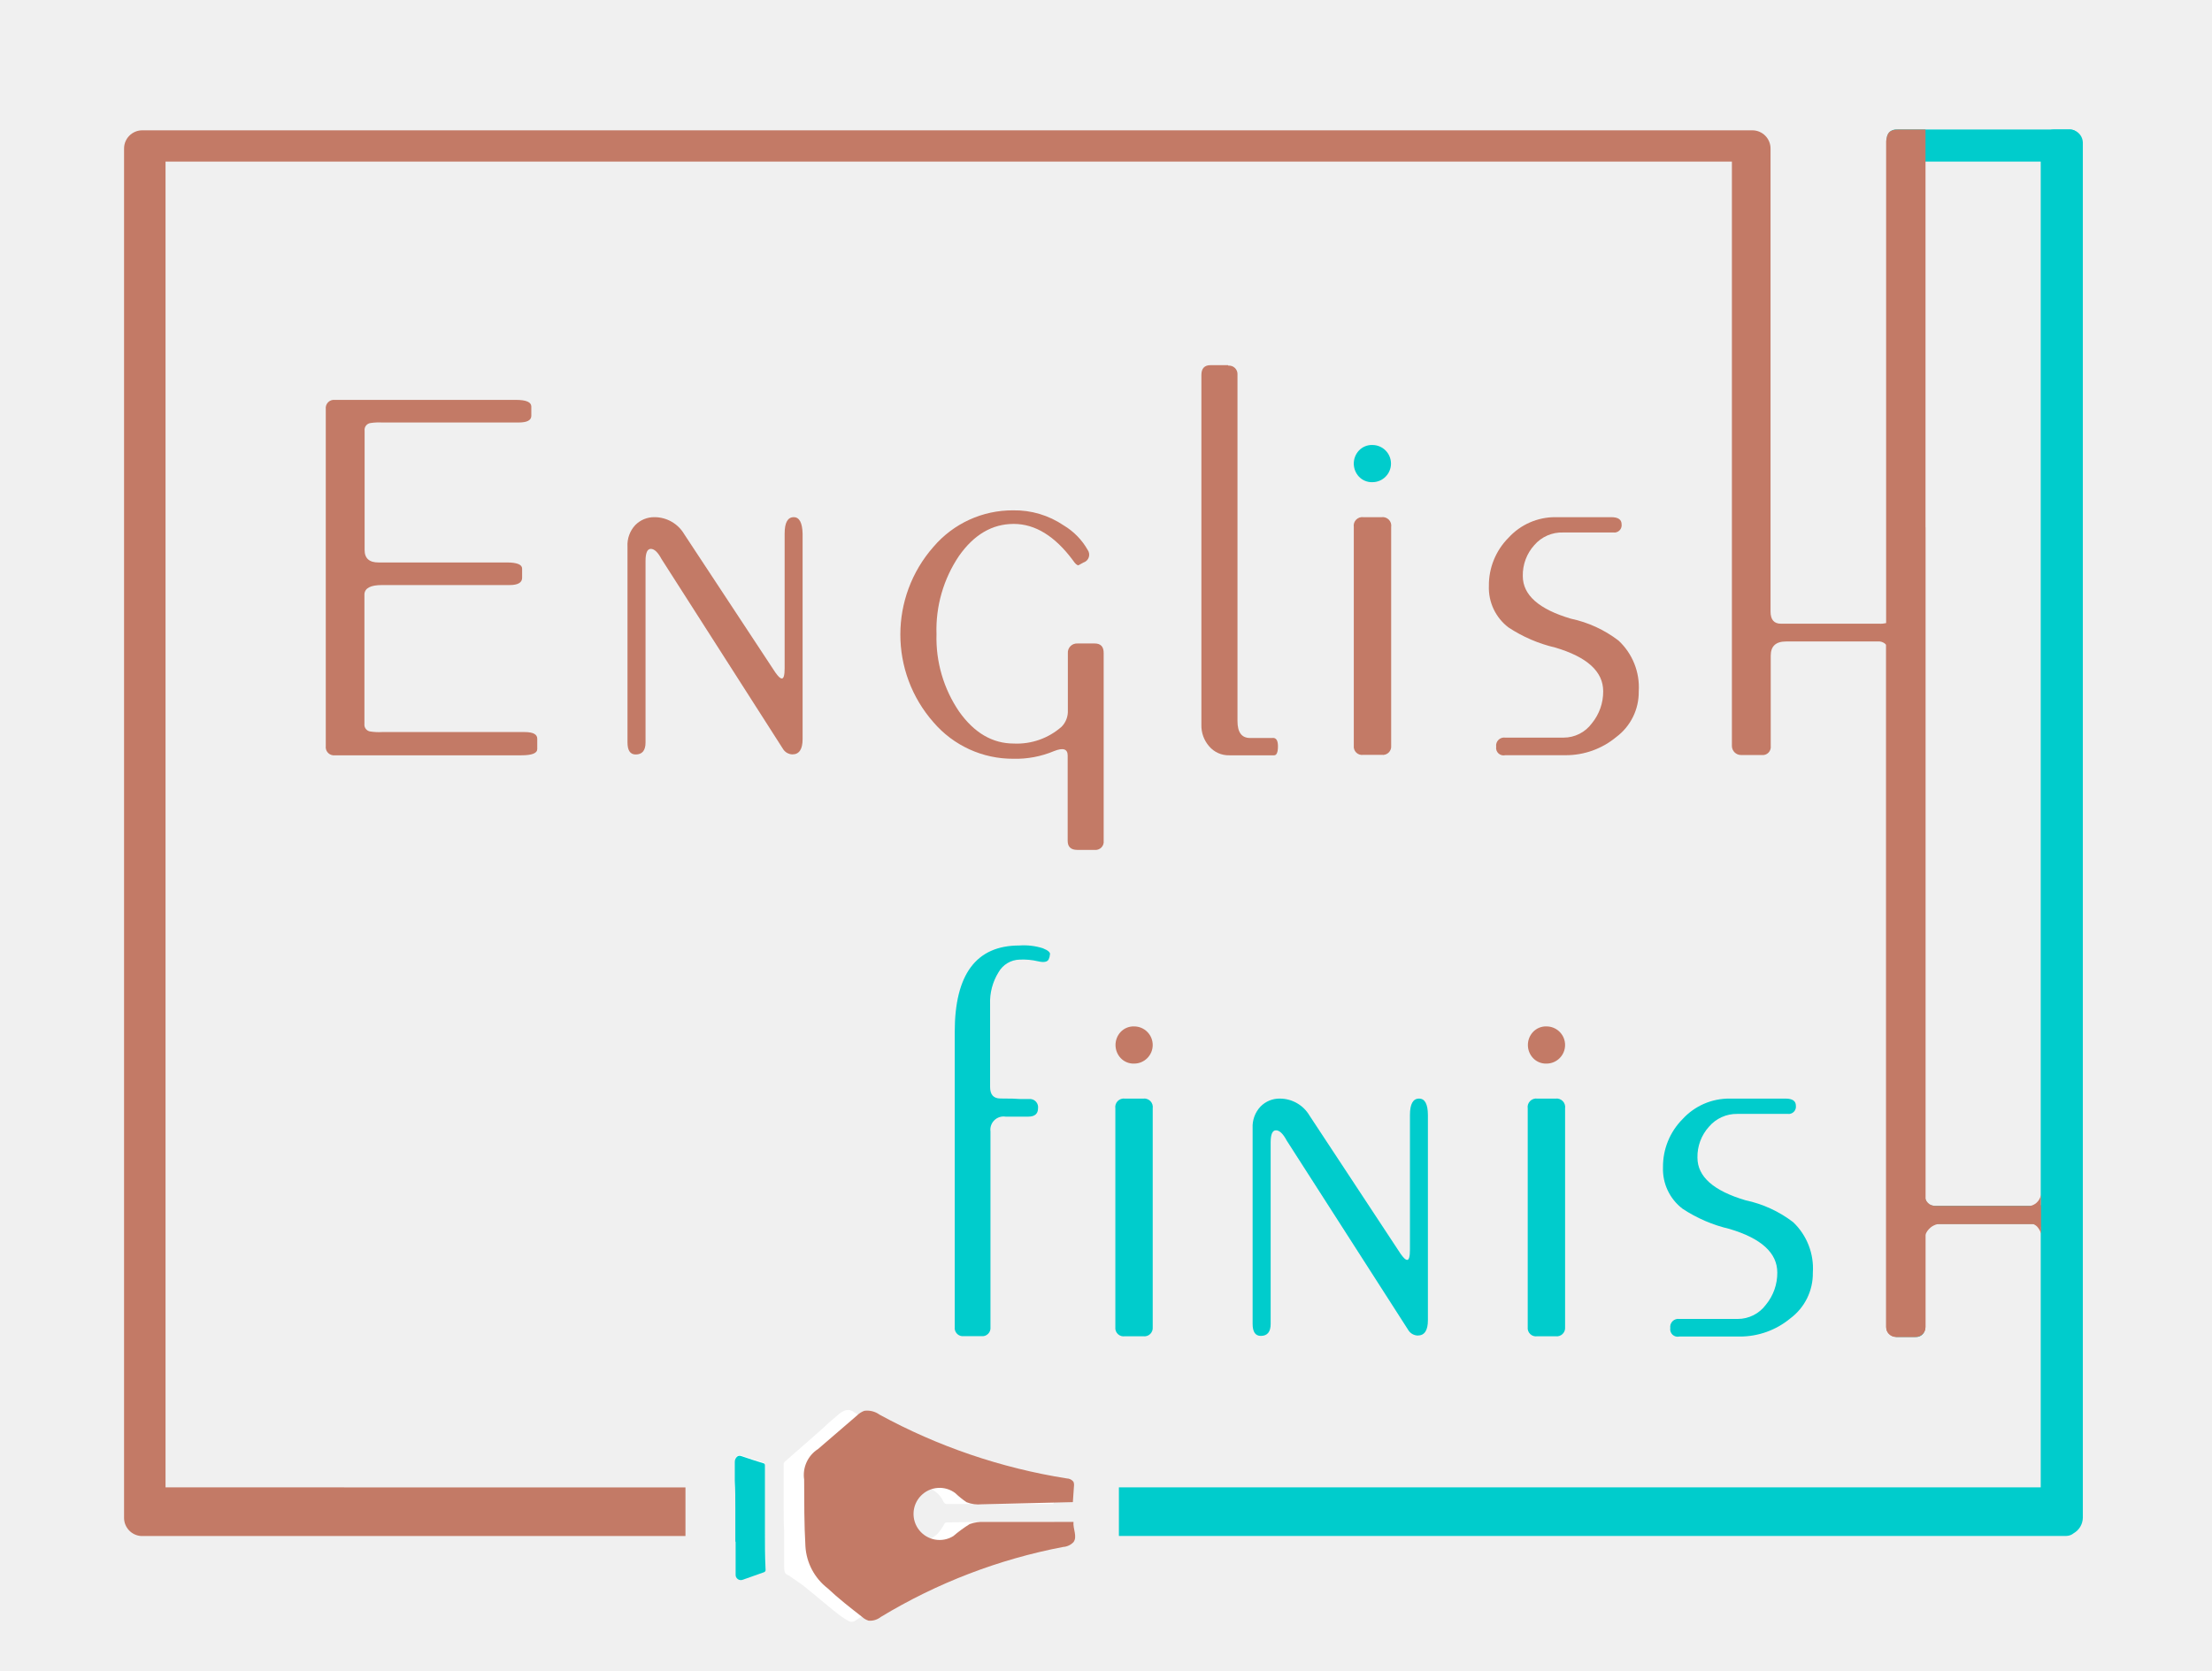
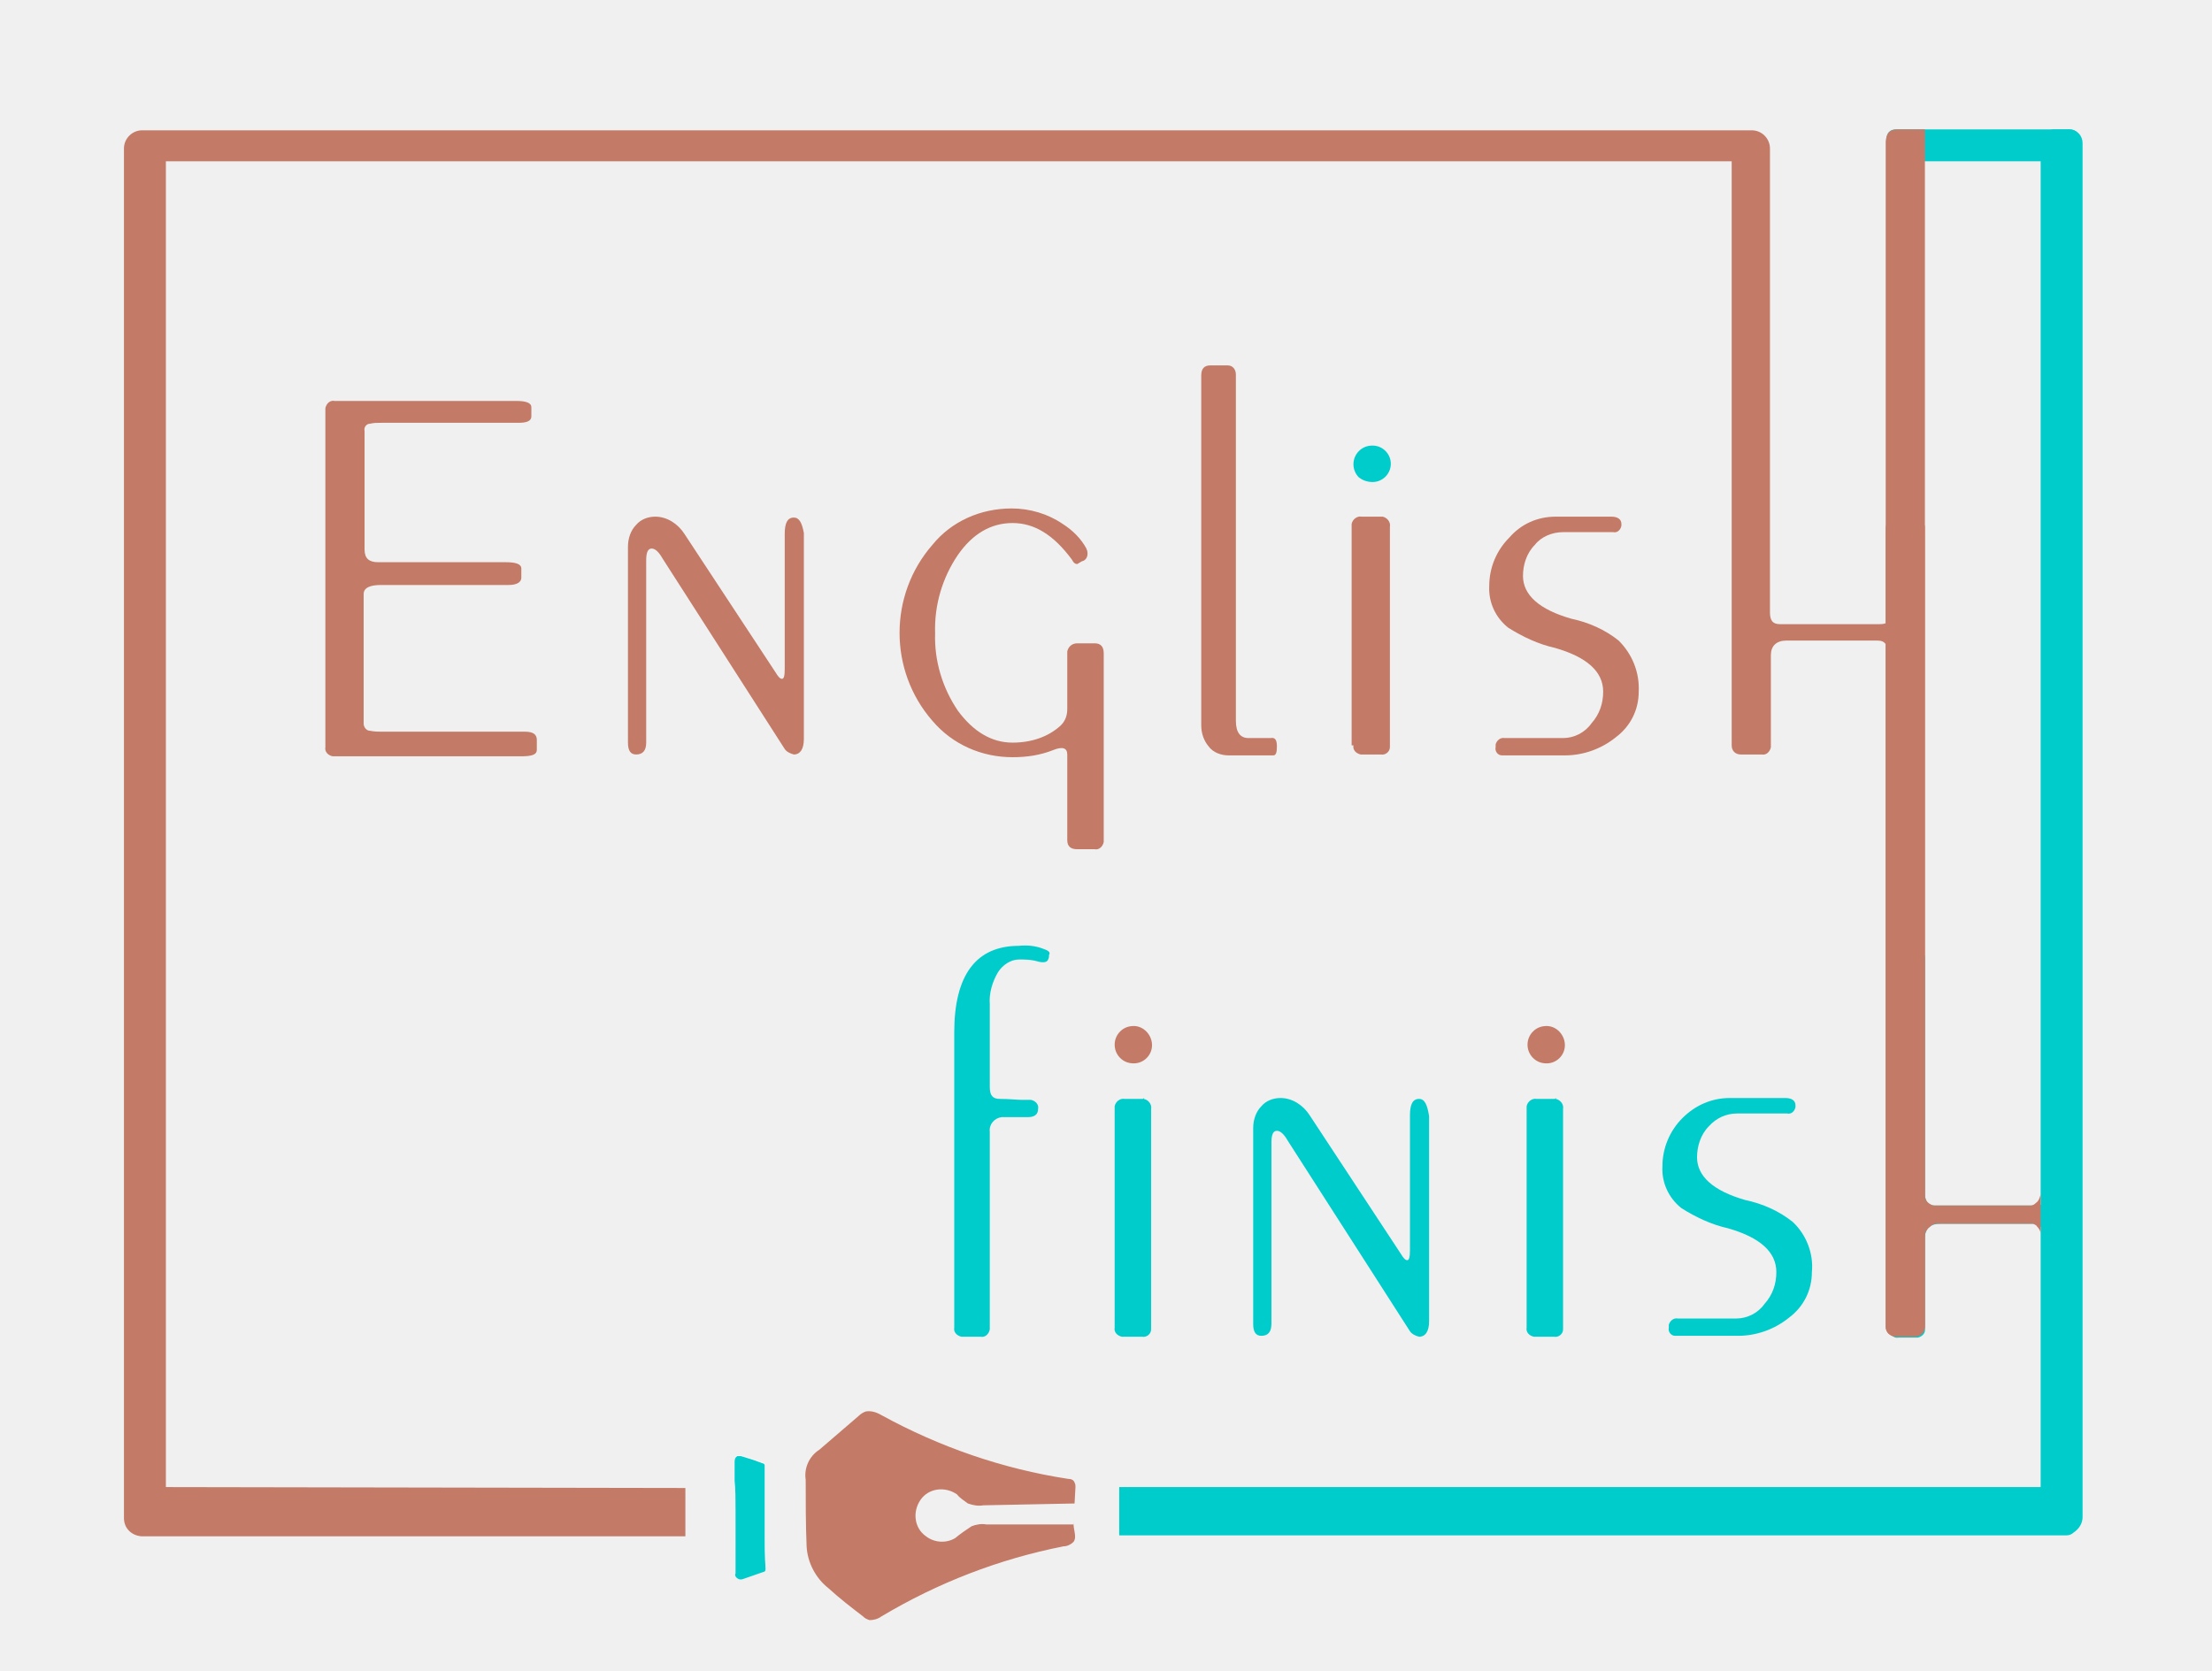
- <svg xmlns="http://www.w3.org/2000/svg" id="Layer_1_copy_2" data-name="Layer 1 copy 2" viewBox="0 0 242.67 183.33">
-   <defs>
-     <style>.cls-1{fill:#0cc;}.cls-2{fill:none;}.cls-3{fill:#fff;}.cls-4{fill:#c37a66;}.cls-5{fill:#e49373;}</style>
-   </defs>
-   <path class="cls-1" d="M207,17.73V15.21a1,1,0,0,1,1-1h19.12a1,1,0,0,1,1,1v1.52a1,1,0,0,1-1,1Z" />
-   <g id="Layer_2" data-name="Layer 2">
-     <g id="Layer_2-2" data-name="Layer 2-2">
-       <rect class="cls-2" width="242.67" height="183.33" />
-       <path class="cls-1" d="M224.13,121.68a.9.9,0,0,1,.79-1H227q1.07,0,1.07,1v24q0,1-1.07,1h-1.9a.9.9,0,0,1-1-1v-10.4q0-1-1.15-1H212.84q-1.69,0-1.69,1.55v9.87a.9.9,0,0,1-.79,1h-2.14a.9.9,0,0,1-1-1V105.12q0-1.08,1-1.08h1.93q1,0,1,1.08V131q0,1.32,1.15,1.32h10.81a1.82,1.82,0,0,0,.91-.12,1.42,1.42,0,0,0,.12-.78Z" />
-       <path class="cls-3" d="M115.63,167h-8.08l-3.68.06a.28.28,0,0,0-.27.17,5.61,5.61,0,0,1-.76,1.09,2.94,2.94,0,0,1-2.6.72,2.88,2.88,0,0,1-1.62-.94,3,3,0,0,1-.76-2.26,2.81,2.81,0,0,1,.85-1.83,2.9,2.9,0,0,1,2.44-.89,2.86,2.86,0,0,1,2.16,1.3c.1.15.16.33.27.48a.34.34,0,0,0,.22.14h11.61c.16,0,.2-.06.19-.21v-2.29l-.2-.06c-.95-.17-1.89-.32-2.84-.5-.73-.14-1.45-.29-2.17-.48-1.38-.36-2.75-.74-4.12-1.12-.66-.18-1.31-.39-2-.62q-2-.71-4-1.45a17.86,17.86,0,0,1-1.69-.72q-1.82-.9-3.62-1.85c-.44-.23-.84-.54-1.27-.78a1.05,1.05,0,0,0-.9-.22,2.8,2.8,0,0,0-.76.43c-.6.51-1.18,1-1.77,1.57l-1.2,1.06-2.95,2.58a.46.46,0,0,0-.14.31v4.5c0,1,0,1.91.06,2.87v3.82c0,.47,0,.85.52,1h0L88.14,174l1.44,1.18c.82.67,1.62,1.36,2.45,2a8.88,8.88,0,0,0,1.09.71.7.7,0,0,0,.75-.08c.6-.38,1.18-.78,1.78-1.15s1.15-.69,1.74-1,1.19-.62,1.79-.91,1.18-.54,1.77-.8,1.26-.54,1.89-.78c1.29-.48,2.57-1,3.87-1.42.71-.25,1.43-.45,2.14-.67s1.28-.4,1.92-.56c1.14-.28,2.28-.54,3.42-.8l1.43-.31Zm-35,2.13h.07v3.53a.58.58,0,0,0,.81.58l2.26-.8a.28.28,0,0,0,.23-.32h0c0-1.4,0-2.81-.07-4.21v-7.19a.21.21,0,0,0-.18-.24h0l-1.14-.36-1.26-.42a.51.51,0,0,0-.38,0,.73.73,0,0,0-.34.64v2.08c0,1,.05,2,.06,3v3.71Z" />
-       <path class="cls-4" d="M117.77,167c-.08.76.45,1.61,0,2.22a1.73,1.73,0,0,1-1.14.53,60.57,60.57,0,0,0-20,7.68,1.91,1.91,0,0,1-1.33.41,1.86,1.86,0,0,1-.73-.42c-1.28-1-2.57-2-3.78-3.14a6.3,6.3,0,0,1-2.43-4.6c-.14-2.43-.13-4.89-.14-7.33A3.38,3.38,0,0,1,89.75,159L94,155.34a2.25,2.25,0,0,1,.82-.53,2.32,2.32,0,0,1,1.67.42,63.58,63.58,0,0,0,20.54,7,.94.94,0,0,1,.73.36.92.92,0,0,1,.06.49l-.12,1.75-10,.24a3.49,3.49,0,0,1-1.66-.23,8.8,8.8,0,0,1-1.24-1,2.86,2.86,0,1,0-.22,4.72,14.82,14.82,0,0,1,1.8-1.32A4.14,4.14,0,0,1,108,167Z" />
-       <path class="cls-1" d="M80.67,169.12V165.5c0-1,0-2-.06-3v-2.08a.73.73,0,0,1,.34-.64.51.51,0,0,1,.38,0l1.26.42,1.14.36a.21.21,0,0,1,.19.23h0V168c0,1.4,0,2.81.07,4.21a.28.28,0,0,1-.22.33h0l-2.26.8a.58.58,0,0,1-.81-.58v-3.53Z" />
-       <path class="cls-4" d="M57.56,80.33H41.9a6.14,6.14,0,0,1-1.26-.06.75.75,0,0,1-.66-.83V65.2q.06-1,1.92-1h14q1.38,0,1.38-.8v-1q0-.68-1.68-.68H41.54Q40,61.73,40,60.35V47.26a.75.75,0,0,1,.65-.84h0a6.23,6.23,0,0,1,1.26-.06h15q1.38,0,1.38-.74v-1q0-.74-1.68-.74H36.74a.9.9,0,0,0-1,1v37a.9.9,0,0,0,.79,1H57.2q1.74,0,1.74-.68V81.06Q58.94,80.33,57.56,80.33Z" />
-       <path class="cls-4" d="M87.08,56.75q-1,0-1,1.8V73.31q0,1.14-.3,1.14c-.2,0-.4-.22-.72-.66l-10-15.18a3.78,3.78,0,0,0-3.24-1.86,2.9,2.9,0,0,0-2.13.87A3.21,3.21,0,0,0,68.84,60V81.47q0,1.32.9,1.32,1.08,0,1.08-1.32V61.55q0-1.32.58-1.32t1.17,1.11L85.93,82.23a1.25,1.25,0,0,0,1,.55q1.12,0,1.12-1.68V58.55Q88,56.75,87.08,56.75Z" />
-       <path class="cls-4" d="M120.1,70.61h-1.89a1,1,0,0,0-1.06,1.08v6.24a2.42,2.42,0,0,1-.67,1.8,7.41,7.41,0,0,1-5.26,1.86q-3.51,0-6-3.51a14.33,14.33,0,0,1-2.48-8.49A14.48,14.48,0,0,1,105.21,61q2.47-3.51,6-3.51t6.5,4q.36.54.6.54l.54-.3a.9.9,0,0,0,.48-1.38,7.37,7.37,0,0,0-2.64-2.7A9.57,9.57,0,0,0,111.14,56a11.39,11.39,0,0,0-8.73,4,14.57,14.57,0,0,0,0,19.26,11.45,11.45,0,0,0,8.76,4,10.79,10.79,0,0,0,4.46-.84q1.5-.6,1.5.48v9.36q0,1,1.06,1h1.89a.9.9,0,0,0,1-1V71.69Q121.1,70.61,120.1,70.61Z" />
-       <path class="cls-4" d="M134.72,40.07H132.8q-1,0-1,1.08V79.54a3.44,3.44,0,0,0,.84,2.34,2.8,2.8,0,0,0,2.22,1h4.92q.42,0,.42-1t-.66-.9h-2.4q-1.38,0-1.38-1.86v-38a.93.93,0,0,0-1-1Z" />
-       <path class="cls-4" d="M148.52,81.83a.91.91,0,0,0,1.05,1h2a.92.92,0,0,0,1.05-1v-24a.94.94,0,0,0-1.05-1.08h-2a.94.94,0,0,0-1.05,1.08Z" />
-       <path class="cls-1" d="M150.56,52.91a2,2,0,0,0,0-4.08,1.94,1.94,0,0,0-1.47.6,2.1,2.1,0,0,0,0,2.88A1.94,1.94,0,0,0,150.56,52.91Z" />
-       <path class="cls-4" d="M171.5,58.43H177a.8.8,0,0,0,.9-.9q0-.78-1.14-.78h-6.12A6.91,6.91,0,0,0,165.5,59a7.38,7.38,0,0,0-2.16,5.3,5.46,5.46,0,0,0,2.15,4.55,15.83,15.83,0,0,0,5.14,2.21q5.25,1.56,5.25,4.79a5.48,5.48,0,0,1-1.25,3.53,3.84,3.84,0,0,1-3.1,1.56h-6.39a.88.88,0,0,0-1,1,.82.82,0,0,0,1,.93h6.6a8.66,8.66,0,0,0,5.58-2,6.13,6.13,0,0,0,2.46-5,7,7,0,0,0-2.22-5.58,13,13,0,0,0-5.22-2.4q-5.28-1.56-5.28-4.68a4.91,4.91,0,0,1,1.26-3.39A4,4,0,0,1,171.5,58.43Z" />
-       <path class="cls-1" d="M114.4,104.05a6.94,6.94,0,0,0-2.58-.3q-7.08,0-7.08,9.48v32.39h0a.9.9,0,0,0,.79,1h2.13a.9.9,0,0,0,1-1h0V124.15a1.45,1.45,0,0,1,1.66-1.62h2.49q1.07,0,1.07-.93a.9.9,0,0,0-.79-1H112q-.71-.06-2.25-.06-1.13,0-1.13-1.26v-9.06a6.21,6.21,0,0,1,.93-3.54,2.73,2.73,0,0,1,2.31-1.38,7.18,7.18,0,0,1,2,.18q1,.24,1.2-.24a1.39,1.39,0,0,0,.12-.48Q115.3,104.41,114.4,104.05Z" />
-       <path class="cls-4" d="M124.42,112.63a1.94,1.94,0,0,0-1.47.6,2.1,2.1,0,0,0,0,2.88,1.94,1.94,0,0,0,1.47.6,2,2,0,1,0,0-4.08Z" />
-       <path class="cls-1" d="M125.41,120.55h-2a.94.94,0,0,0-1.05,1.08v24a.91.91,0,0,0,1.05,1h2a.92.92,0,0,0,1.05-1v-24a.94.94,0,0,0-1.05-1.08Z" />
-       <path class="cls-1" d="M155.68,120.55q-1,0-1,1.8v14.76q0,1.14-.3,1.14c-.2,0-.4-.22-.72-.66l-10-15.18a3.78,3.78,0,0,0-3.24-1.86,2.9,2.9,0,0,0-2.13.87,3.21,3.21,0,0,0-.87,2.37v21.48q0,1.32.9,1.32,1.08,0,1.08-1.32V125.35q0-1.32.58-1.32t1.17,1.11L154.53,146a1.25,1.25,0,0,0,1,.55q1.12,0,1.12-1.68V122.35Q156.64,120.55,155.68,120.55Z" />
-       <path class="cls-1" d="M170.65,120.55h-2a.94.94,0,0,0-1.05,1.08v24a.91.91,0,0,0,1.05,1h2a.92.92,0,0,0,1.05-1v-24a.94.94,0,0,0-1.05-1.08Z" />
-       <path class="cls-4" d="M169.66,112.63a1.94,1.94,0,0,0-1.47.6,2.1,2.1,0,0,0,0,2.88,1.94,1.94,0,0,0,1.47.6,2,2,0,1,0,0-4.08Z" />
-       <path class="cls-1" d="M196.72,134.11a13,13,0,0,0-5.22-2.4q-5.28-1.56-5.28-4.68a4.91,4.91,0,0,1,1.26-3.39,4,4,0,0,1,3.12-1.41h5.52a.8.8,0,0,0,.9-.9q0-.78-1.14-.78h-6.12a6.91,6.91,0,0,0-5.16,2.24,7.38,7.38,0,0,0-2.16,5.3,5.46,5.46,0,0,0,2.15,4.55,15.83,15.83,0,0,0,5.14,2.21q5.25,1.56,5.25,4.79a5.48,5.48,0,0,1-1.25,3.53,3.84,3.84,0,0,1-3.1,1.56h-6.39a.88.88,0,0,0-1,1,.82.82,0,0,0,1,.93h6.6a8.66,8.66,0,0,0,5.58-2,6.13,6.13,0,0,0,2.46-5A7,7,0,0,0,196.72,134.11Z" />
-       <path class="cls-4" d="M18.16,163.21V17.73H190V81.85a1,1,0,0,0,1,1h2.26a.89.89,0,0,0,1-1v-9.9q0-1.56,1.68-1.56H206a1.1,1.1,0,0,1,.93.37v74.91a1,1,0,0,0,1,1h2.3a1,1,0,0,0,1-1V57.92a1.18,1.18,0,0,0-.35-.84.91.91,0,0,0-.59-.29h-2.17a1.15,1.15,0,0,0-.32.06h-.11a1.24,1.24,0,0,0-.74,1.08V68.37a2.85,2.85,0,0,1-.81.07H195.38q-1.14,0-1.14-1.33V16.3a2,2,0,0,0-2-2H15.61a2,2,0,0,0-2,2V166.55a2,2,0,0,0,1.87,2H75.2v-5.33Z" />
-       <path class="cls-1" d="M227,14.21h-1.65a1.47,1.47,0,0,0-1.47,1.47h0V163.21H122.75v5.33H226.69a1.28,1.28,0,0,0,.81-.3,2,2,0,0,0,1-1.7V15.69A1.47,1.47,0,0,0,227,14.21Z" />
+ <svg xmlns="http://www.w3.org/2000/svg" version="1.1" id="Layer_1_copy_2" x="0px" y="0px" viewBox="0 0 242.7 183.3" style="enable-background:new 0 0 242.7 183.3;" xml:space="preserve">
+   <style type="text/css">
+ 	.st0{fill:#00CCCC;}
+ 	.st1{fill:none;}
+ 	.st2{fill:#FFFFFF;}
+ 	.st3{fill:#C37A66;}
+ 	.st4{fill:#E49373;}
+ </style>
+   <path class="st0" d="M207,17.7v-2.5c0-0.6,0.4-1,1-1h19.1c0.6,0,1,0.4,1,1v1.5c0,0.6-0.4,1-1,1H207z" />
+   <g id="Layer_2">
+     <g id="Layer_2-2">
+       <rect class="st1" width="242.7" height="183.3" />
+       <path class="st0" d="M224.1,121.7c-0.1-0.5,0.3-0.9,0.8-1c0,0,0,0,0,0h2.1c0.7,0,1.1,0.3,1.1,1v24c0,0.7-0.4,1-1.1,1h-1.9    c-0.5,0.1-0.9-0.3-1-0.8c0-0.1,0-0.1,0-0.2v-10.4c0-0.7-0.4-1-1.1-1h-10.1c-1.1,0-1.7,0.5-1.7,1.6v9.9c0.1,0.5-0.3,0.9-0.8,1    c0,0,0,0,0,0h-2.1c-0.5,0.1-0.9-0.3-1-0.8c0-0.1,0-0.1,0-0.2v-40.6c0-0.7,0.3-1.1,1-1.1h1.9c0.7,0,1,0.4,1,1.1V131    c0,0.9,0.4,1.3,1.1,1.3h10.8c0.3,0,0.6,0,0.9-0.1c0.1-0.2,0.2-0.5,0.1-0.8L224.1,121.7z" />
+       <path class="st2" d="M80.6,169.1L80.6,169.1l0.1,3.5c0,0.3,0.2,0.6,0.5,0.6c0.1,0,0.2,0,0.3,0l2.3-0.8c0.2,0,0.3-0.2,0.2-0.3l0,0    c0-1.4,0-2.8-0.1-4.2v-7.2c0-0.1-0.1-0.2-0.2-0.2c0,0,0,0,0,0l0,0l-1.1-0.4l-1.3-0.4c-0.1,0-0.3,0-0.4,0c-0.2,0.1-0.3,0.4-0.3,0.6    v2.1c0,1,0.1,2,0.1,3L80.6,169.1L80.6,169.1z" />
+       <path class="st3" d="M117.8,167c-0.1,0.8,0.4,1.6,0,2.2c-0.3,0.3-0.7,0.5-1.1,0.5c-7.1,1.4-13.8,4-20,7.7    c-0.4,0.3-0.9,0.4-1.3,0.4c-0.3-0.1-0.5-0.2-0.7-0.4c-1.3-1-2.6-2-3.8-3.1c-1.4-1.1-2.3-2.8-2.4-4.6c-0.1-2.4-0.1-4.9-0.1-7.3    c-0.2-1.3,0.4-2.6,1.5-3.3l4.3-3.7c0.2-0.2,0.5-0.4,0.8-0.5c0.6-0.1,1.2,0.1,1.7,0.4c6.4,3.5,13.3,5.9,20.5,7    c0.3,0,0.6,0.1,0.7,0.4c0.1,0.2,0.1,0.3,0.1,0.5l-0.1,1.8l-10,0.2c-0.6,0.1-1.1,0-1.7-0.2c-0.4-0.3-0.9-0.6-1.2-1    c-1.3-0.9-3.1-0.7-4,0.6c-0.9,1.3-0.7,3.1,0.6,4c0.9,0.7,2.2,0.8,3.2,0.2c0.6-0.5,1.2-0.9,1.8-1.3c0.5-0.2,1.1-0.3,1.6-0.2H117.8z    " />
+       <path class="st0" d="M80.7,169.1v-3.6c0-1,0-2-0.1-3v-2.1c0-0.3,0.1-0.5,0.3-0.6c0.1,0,0.3,0,0.4,0l1.3,0.4l1.1,0.4    c0.1,0,0.2,0.1,0.2,0.2c0,0,0,0,0,0l0,0v7.2c0,1.4,0,2.8,0.1,4.2c0,0.2-0.1,0.3-0.2,0.3c0,0,0,0,0,0l0,0l-2.3,0.8    c-0.3,0.1-0.6,0-0.8-0.3c0-0.1-0.1-0.2,0-0.3v-3.5L80.7,169.1z" />
+       <path class="st3" d="M57.6,80.3H41.9c-0.4,0-0.8,0-1.3-0.1c-0.4,0-0.7-0.4-0.7-0.8V65.2c0-0.7,0.7-1,1.9-1h14    c0.9,0,1.4-0.3,1.4-0.8v-1c0-0.5-0.6-0.7-1.7-0.7H41.5c-1,0-1.5-0.4-1.5-1.4V47.3c-0.1-0.4,0.2-0.8,0.6-0.8c0,0,0,0,0,0l0,0    c0.4-0.1,0.8-0.1,1.3-0.1h15c0.9,0,1.4-0.2,1.4-0.7v-1c0-0.5-0.6-0.7-1.7-0.7H36.7c-0.5-0.1-0.9,0.3-1,0.8c0,0.1,0,0.1,0,0.2v37    c-0.1,0.5,0.3,0.9,0.8,1c0,0,0,0,0,0h20.7c1.2,0,1.7-0.2,1.7-0.7v-1.1C58.9,80.6,58.5,80.3,57.6,80.3z" />
+       <path class="st3" d="M87.1,56.8c-0.7,0-1,0.6-1,1.8v14.8c0,0.8-0.1,1.1-0.3,1.1c-0.2,0-0.4-0.2-0.7-0.7l-10-15.2    c-0.7-1.1-1.9-1.9-3.2-1.9c-0.8,0-1.6,0.3-2.1,0.9c-0.6,0.6-0.9,1.5-0.9,2.4v21.5c0,0.9,0.3,1.3,0.9,1.3c0.7,0,1.1-0.4,1.1-1.3    V61.5c0-0.9,0.2-1.3,0.6-1.3c0.4,0,0.8,0.4,1.2,1.1l13.4,20.9c0.2,0.3,0.6,0.5,1,0.6c0.7,0,1.1-0.6,1.1-1.7V58.5    C88,57.4,87.7,56.8,87.1,56.8z" />
+       <path class="st3" d="M120.1,70.6h-1.9c-0.6,0-1,0.4-1.1,0.9c0,0,0,0.1,0,0.1v6.2c0,0.7-0.2,1.3-0.7,1.8c-1.4,1.3-3.3,1.9-5.3,1.9    c-2.3,0-4.3-1.2-6-3.5c-1.7-2.5-2.6-5.5-2.5-8.5c-0.1-3.1,0.8-6.1,2.5-8.6c1.6-2.3,3.6-3.5,6-3.5s4.5,1.3,6.5,4    c0.2,0.4,0.4,0.5,0.6,0.5l0.5-0.3c0.5-0.1,0.7-0.6,0.6-1.1c0-0.1-0.1-0.2-0.1-0.3c-0.6-1.1-1.5-2-2.6-2.7    c-1.6-1.1-3.6-1.7-5.6-1.7c-3.4,0-6.6,1.4-8.7,4c-4.8,5.5-4.8,13.8,0,19.3c2.2,2.6,5.4,4,8.8,4c1.5,0,3-0.2,4.5-0.8    c1-0.4,1.5-0.2,1.5,0.5v9.4c0,0.7,0.4,1,1.1,1h1.9c0.5,0.1,0.9-0.3,1-0.8c0-0.1,0-0.1,0-0.2V71.7C121.1,71,120.8,70.6,120.1,70.6z    " />
+       <path class="st3" d="M134.7,40.1h-1.9c-0.7,0-1,0.4-1,1.1v38.4c0,0.9,0.3,1.7,0.8,2.3c0.5,0.7,1.4,1,2.2,1h4.9    c0.3,0,0.4-0.3,0.4-1c0-0.7-0.2-1-0.7-0.9h-2.4c-0.9,0-1.4-0.6-1.4-1.9v-38c0-0.5-0.3-1-0.9-1C134.9,40.1,134.8,40.1,134.7,40.1    L134.7,40.1z" />
+       <path class="st3" d="M148.5,81.8c-0.1,0.5,0.3,0.9,0.8,1c0.1,0,0.2,0,0.2,0h2c0.5,0.1,1-0.3,1-0.8c0-0.1,0-0.1,0-0.2v-24    c0.1-0.5-0.3-1-0.8-1.1c-0.1,0-0.2,0-0.3,0h-2c-0.5-0.1-1,0.3-1.1,0.8c0,0.1,0,0.2,0,0.3V81.8z" />
+       <path class="st0" d="M150.6,52.9c1.1,0,2-0.9,2-2c0-1.1-0.9-2-2-2c-0.6,0-1.1,0.2-1.5,0.6c-0.8,0.8-0.8,2.1,0,2.9    C149.5,52.7,150,52.9,150.6,52.9z" />
+       <path class="st3" d="M171.5,58.4h5.5c0.4,0.1,0.8-0.2,0.9-0.7c0-0.1,0-0.1,0-0.2c0-0.5-0.4-0.8-1.1-0.8h-6.1c-2,0-3.8,0.8-5.1,2.3    c-1.4,1.4-2.2,3.3-2.2,5.3c-0.1,1.8,0.7,3.5,2.1,4.6c1.6,1,3.3,1.8,5.1,2.2c3.5,1,5.3,2.6,5.3,4.8c0,1.3-0.4,2.5-1.3,3.5    c-0.7,1-1.9,1.6-3.1,1.6h-6.4c-0.5-0.1-0.9,0.3-1,0.7c0,0.1,0,0.2,0,0.3c-0.1,0.4,0.2,0.9,0.7,0.9c0.1,0,0.2,0,0.3,0h6.6    c2,0,4-0.7,5.6-2c1.6-1.2,2.5-3,2.5-5c0.1-2.1-0.7-4.1-2.2-5.6c-1.5-1.2-3.3-2-5.2-2.4c-3.5-1-5.3-2.6-5.3-4.7    c0-1.2,0.4-2.5,1.3-3.4C169.1,58.9,170.3,58.4,171.5,58.4z" />
+       <path class="st0" d="M114.4,104.1c-0.8-0.3-1.7-0.4-2.6-0.3c-4.7,0-7.1,3.2-7.1,9.5v32.4l0,0c-0.1,0.5,0.3,0.9,0.8,1c0,0,0,0,0,0    h2.1c0.5,0.1,0.9-0.3,1-0.8c0-0.1,0-0.1,0-0.2l0,0v-21.5c-0.1-0.8,0.5-1.5,1.3-1.6c0.1,0,0.3,0,0.4,0h2.5c0.7,0,1.1-0.3,1.1-0.9    c0.1-0.5-0.3-0.9-0.8-1c0,0,0,0,0,0H112c-0.5,0-1.2-0.1-2.3-0.1c-0.8,0-1.1-0.4-1.1-1.3v-9.1c-0.1-1.2,0.3-2.5,0.9-3.5    c0.5-0.8,1.4-1.4,2.3-1.4c0.7,0,1.3,0,2,0.2c0.7,0.2,1.1,0.1,1.2-0.2c0.1-0.2,0.1-0.3,0.1-0.5C115.3,104.5,115,104.3,114.4,104.1z    " />
+       <path class="st3" d="M124.4,112.6c-0.6,0-1.1,0.2-1.5,0.6c-0.8,0.8-0.8,2.1,0,2.9c0.4,0.4,0.9,0.6,1.5,0.6c1.1,0,2-0.9,2-2    S125.5,112.6,124.4,112.6z" />
+       <path class="st0" d="M125.4,120.6h-2c-0.5-0.1-1,0.3-1.1,0.8c0,0.1,0,0.2,0,0.3v24c-0.1,0.5,0.3,0.9,0.8,1c0.1,0,0.2,0,0.2,0h2    c0.5,0.1,1-0.3,1-0.8c0-0.1,0-0.1,0-0.2v-24c0.1-0.5-0.3-1-0.8-1.1C125.6,120.5,125.5,120.5,125.4,120.6z" />
+       <path class="st0" d="M155.7,120.6c-0.7,0-1,0.6-1,1.8v14.8c0,0.8-0.1,1.1-0.3,1.1c-0.2,0-0.4-0.2-0.7-0.7l-10-15.2    c-0.7-1.1-1.9-1.9-3.2-1.9c-0.8,0-1.6,0.3-2.1,0.9c-0.6,0.6-0.9,1.5-0.9,2.4v21.5c0,0.9,0.3,1.3,0.9,1.3c0.7,0,1.1-0.4,1.1-1.3    v-19.9c0-0.9,0.2-1.3,0.6-1.3s0.8,0.4,1.2,1.1l13.4,20.9c0.2,0.3,0.6,0.5,1,0.6c0.7,0,1.1-0.6,1.1-1.7v-22.5    C156.6,121.2,156.3,120.6,155.7,120.6z" />
+       <path class="st0" d="M170.6,120.6h-2c-0.5-0.1-1,0.3-1.1,0.8c0,0.1,0,0.2,0,0.3v24c-0.1,0.5,0.3,0.9,0.8,1c0.1,0,0.2,0,0.2,0h2    c0.5,0.1,1-0.3,1-0.8c0-0.1,0-0.1,0-0.2v-24c0.1-0.5-0.3-1-0.8-1.1C170.8,120.5,170.7,120.5,170.6,120.6z" />
+       <path class="st3" d="M169.7,112.6c-0.6,0-1.1,0.2-1.5,0.6c-0.8,0.8-0.8,2.1,0,2.9c0.4,0.4,0.9,0.6,1.5,0.6c1.1,0,2-0.9,2-2    S170.8,112.6,169.7,112.6z" />
+       <path class="st0" d="M196.7,134.1c-1.5-1.2-3.3-2-5.2-2.4c-3.5-1-5.3-2.6-5.3-4.7c0-1.2,0.4-2.5,1.3-3.4c0.8-0.9,1.9-1.4,3.1-1.4    h5.5c0.4,0.1,0.8-0.2,0.9-0.7c0-0.1,0-0.1,0-0.2c0-0.5-0.4-0.8-1.1-0.8h-6.1c-2,0-3.8,0.8-5.2,2.2c-1.4,1.4-2.2,3.3-2.2,5.3    c-0.1,1.8,0.7,3.5,2.1,4.6c1.6,1,3.3,1.8,5.1,2.2c3.5,1,5.3,2.6,5.3,4.8c0,1.3-0.4,2.5-1.3,3.5c-0.7,1-1.9,1.6-3.1,1.6h-6.4    c-0.5-0.1-0.9,0.3-1,0.7c0,0.1,0,0.2,0,0.3c-0.1,0.4,0.2,0.9,0.7,0.9c0.1,0,0.2,0,0.3,0h6.6c2,0,4-0.7,5.6-2c1.6-1.2,2.5-3,2.5-5    C199,137.6,198.2,135.5,196.7,134.1z" />
+       <path class="st3" d="M18.2,163.2V17.7H190v64.1c0,0.6,0.4,1,1,1h2.3c0.5,0.1,0.9-0.3,1-0.8c0-0.1,0-0.2,0-0.2v-9.9    c0-1,0.6-1.6,1.7-1.6H206c0.4,0,0.7,0.1,0.9,0.4v74.9c0,0.6,0.4,1,1,1h2.3c0.6,0,1-0.4,1-1V57.9c0-0.3-0.1-0.6-0.4-0.8    c-0.2-0.2-0.4-0.3-0.6-0.3h-2.2c-0.1,0-0.2,0-0.3,0.1h-0.1c-0.4,0.2-0.7,0.6-0.7,1.1v10.4c-0.3,0.1-0.5,0.1-0.8,0.1h-10.8    c-0.8,0-1.1-0.4-1.1-1.3V16.3c0-1.1-0.9-2-2-2H15.6c-1.1,0-2,0.9-2,2v150.3c0,1.1,0.8,1.9,1.9,2h59.7v-5.3L18.2,163.2z" />
+       <path class="st0" d="M227,14.2h-1.6c-0.8,0-1.5,0.7-1.5,1.5v0l0,0v147.5H122.8v5.3h103.9c0.3,0,0.6-0.1,0.8-0.3c0.6-0.4,1-1,1-1.7    V15.7C228.5,14.9,227.9,14.2,227,14.2C227,14.2,227,14.2,227,14.2z" />
    </g>
  </g>
-   <path class="cls-4" d="M208.24,14.21h3V145.59a1.13,1.13,0,0,1-1.13,1.13h-2.06a1.13,1.13,0,0,1-1.13-1.13h0V15.51C207,14.58,207.31,14.21,208.24,14.21Z" />
-   <path class="cls-5" d="M212,135.42" />
-   <path class="cls-5" d="M223.65,136.25" />
-   <path class="cls-5" d="M215,135.88" />
-   <path class="cls-4" d="M223.9,132.32v-1.2a1.52,1.52,0,0,1-.5.88,1.48,1.48,0,0,1-.64.32H212.19a1.32,1.32,0,0,1-.5-.17,1.29,1.29,0,0,1-.51-.75v.92h-1.94v2h1.94v1.28a2,2,0,0,1,.65-.93,1.89,1.89,0,0,1,.71-.34h10.55a1.27,1.27,0,0,1,.38.25,2.05,2.05,0,0,1,.45.78v-3Z" />
+   <path class="st3" d="M208.2,14.2h3v131.4c0,0.6-0.5,1.1-1.1,1.1c0,0,0,0,0,0h-2.1c-0.6,0-1.1-0.5-1.1-1.1c0,0,0,0,0,0l0,0V15.5  C207,14.6,207.3,14.2,208.2,14.2z" />
+   <path class="st4" d="M212,135.4" />
+   <path class="st4" d="M223.6,136.3" />
+   <path class="st4" d="M215,135.9" />
+   <path class="st3" d="M223.9,132.3v-1.2c-0.1,0.3-0.2,0.7-0.5,0.9c-0.2,0.2-0.4,0.3-0.6,0.3h-10.6c-0.2,0-0.3-0.1-0.5-0.2  c-0.3-0.2-0.4-0.4-0.5-0.8v0.9h-1.9v2h1.9v1.3c0.1-0.4,0.3-0.7,0.6-0.9c0.2-0.2,0.5-0.3,0.7-0.3h10.6c0.1,0.1,0.3,0.1,0.4,0.3  c0.2,0.2,0.4,0.5,0.4,0.8L223.9,132.3L223.9,132.3z" />
</svg>
